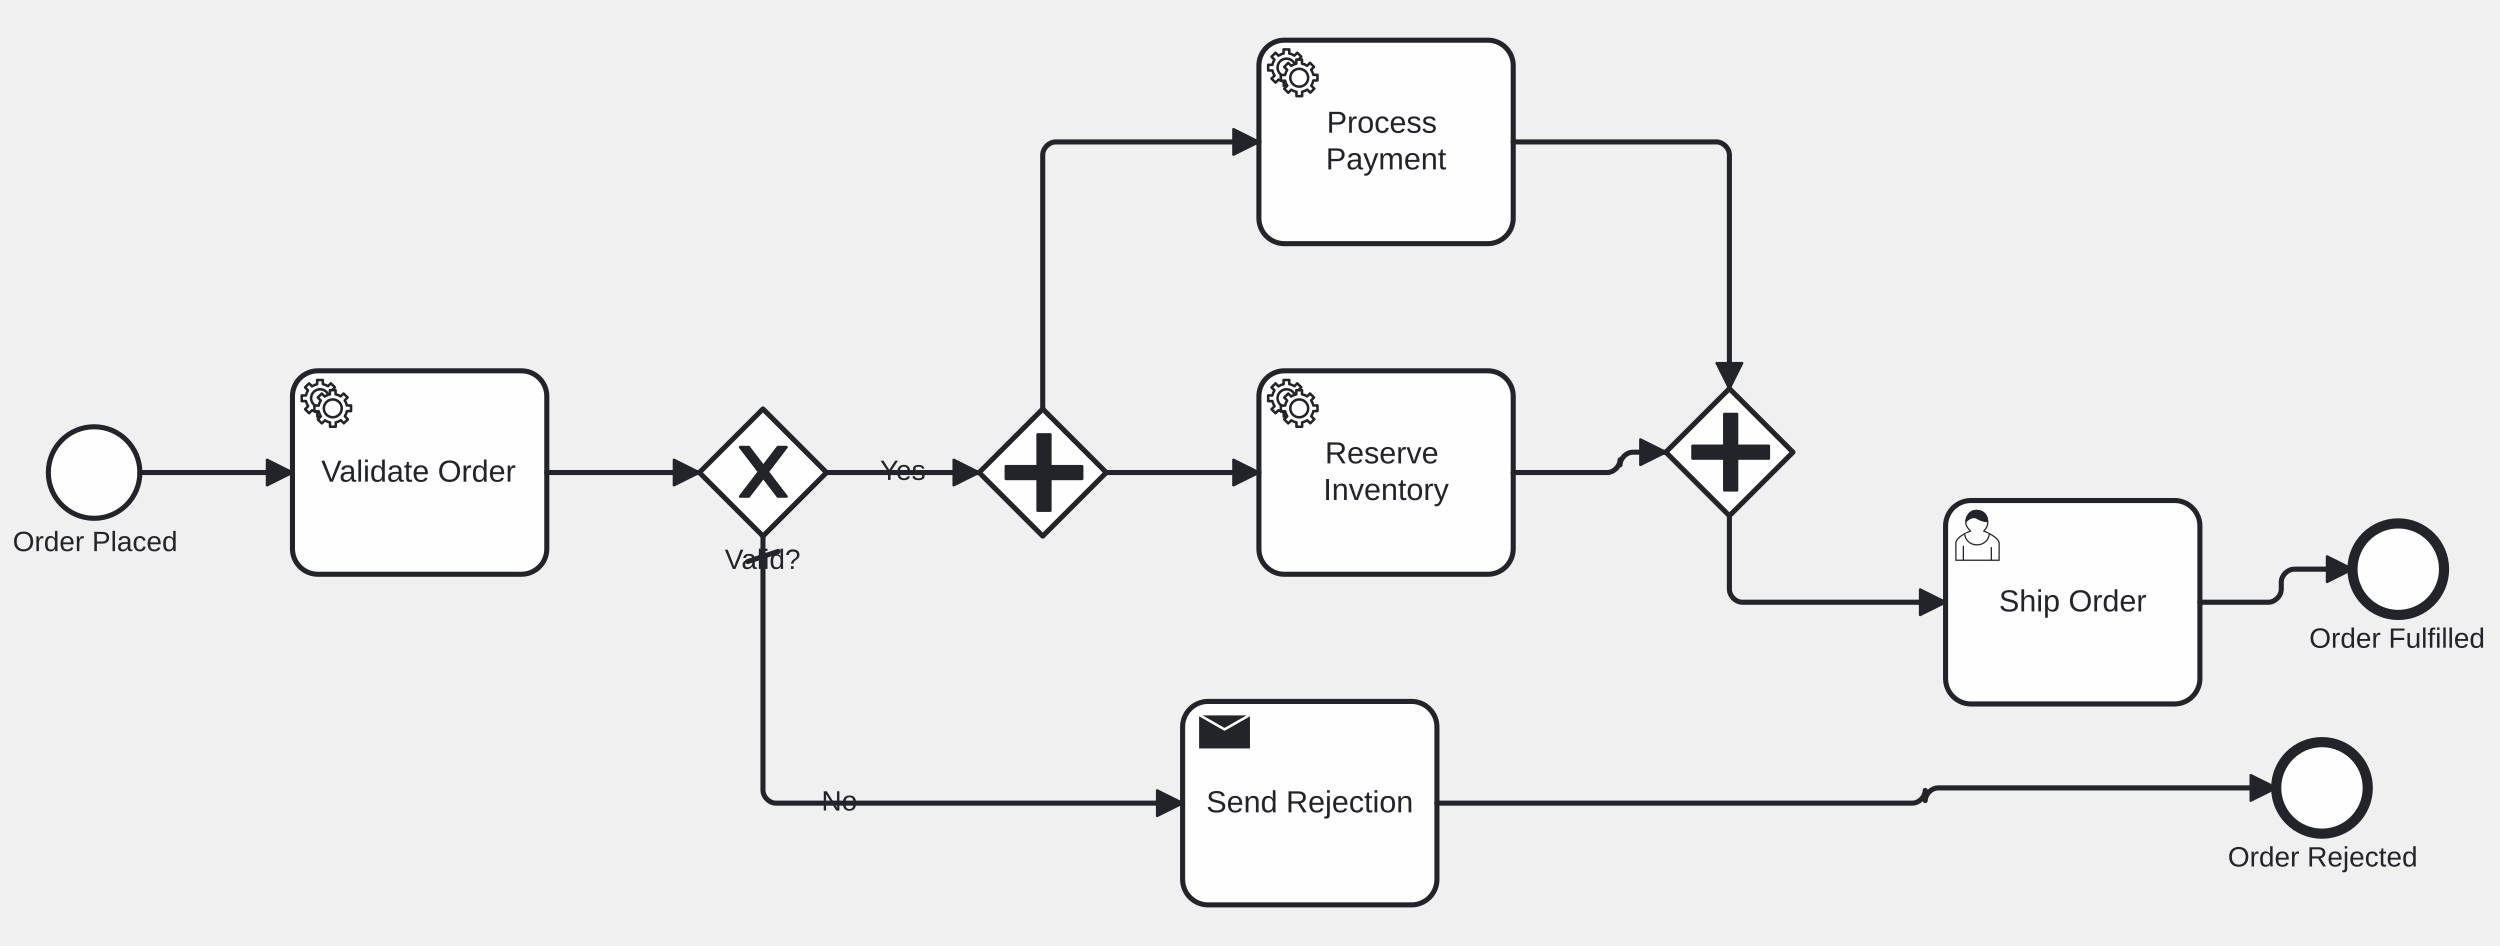
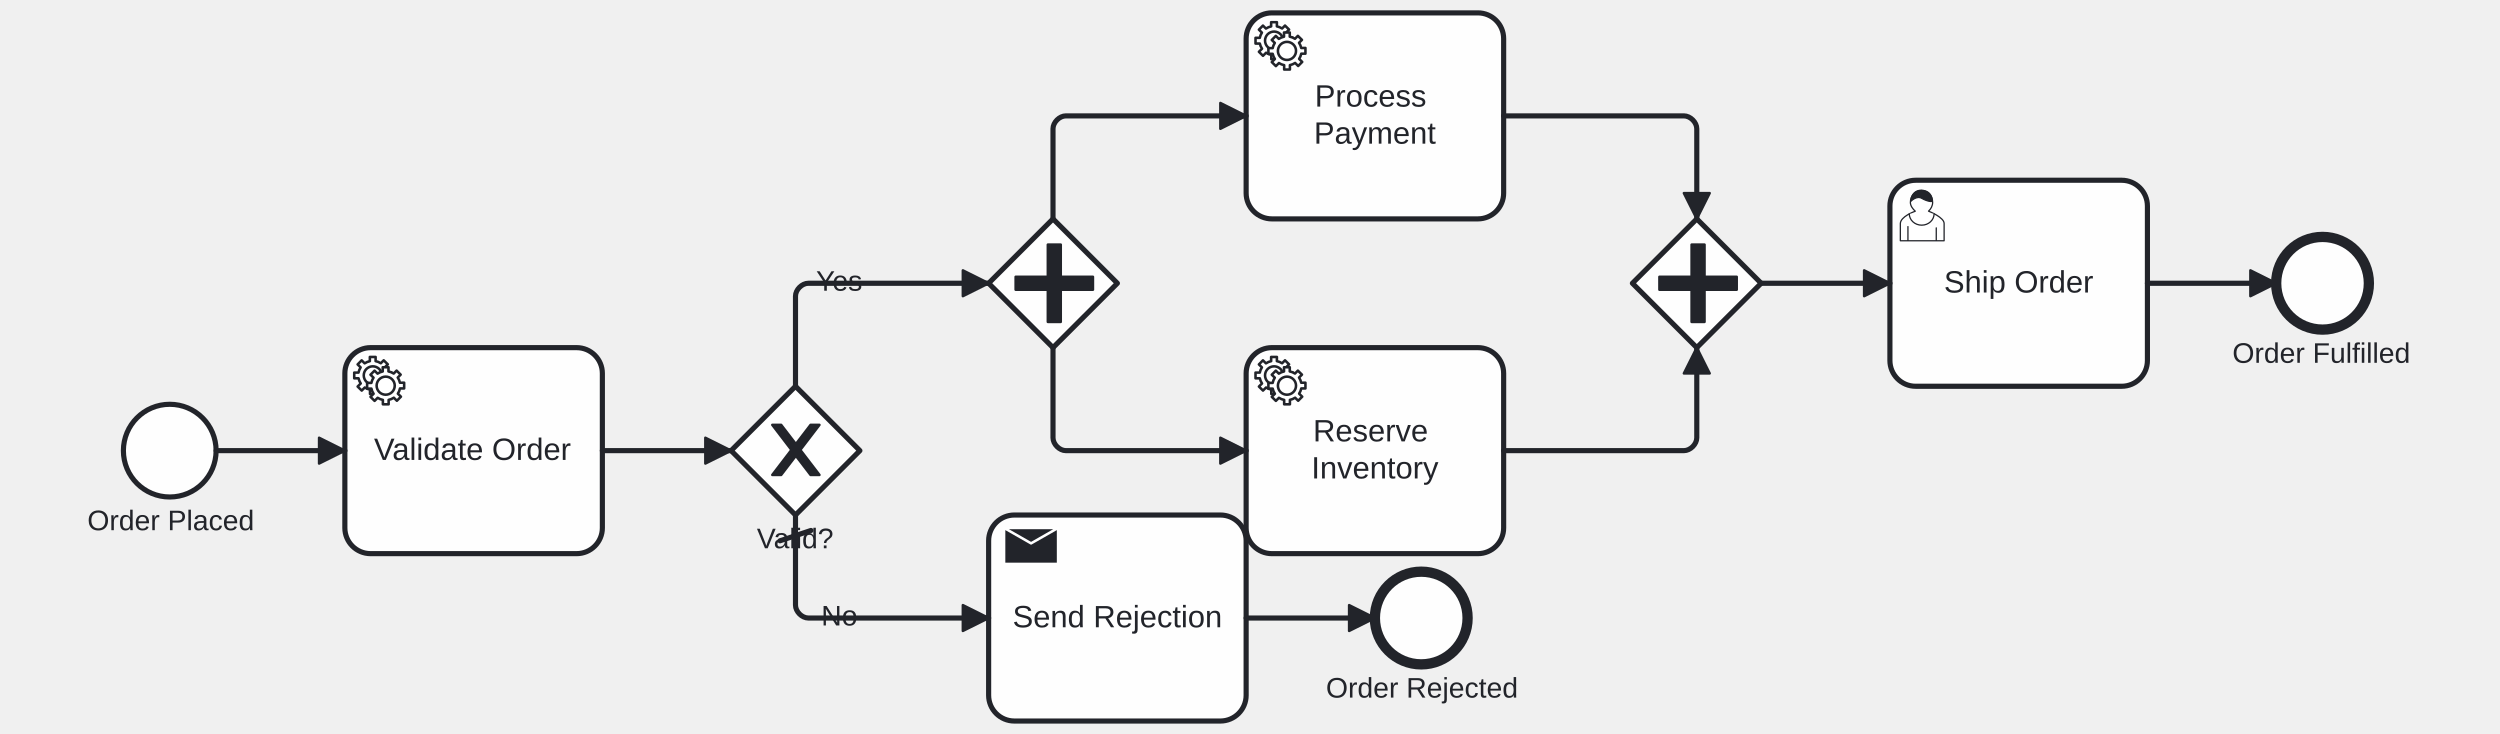
- <svg xmlns="http://www.w3.org/2000/svg" width="1156" height="437" viewBox="173 87 983 350" version="1.1">
-   <g class="djs-group">
-     <g class="djs-element djs-shape" data-element-id="Gateway_0ircx6m" style="display: block;" transform="translate(448, 237)">
-       <g class="djs-visual">
-         <polygon style="stroke-linecap: round; stroke-linejoin: round; stroke: hsl(225, 10%, 15%); stroke-width: 2px; fill: white; fill-opacity: 0.95;" points="25,0 50,25 25,50 0,25" />
-         <path style="fill: hsl(225, 10%, 15%); stroke-linecap: round; stroke-linejoin: round; stroke: hsl(225, 10%, 15%); stroke-width: 1px;" d="m 16,15 7.429,9.714 -7.429,9.714 3.429,0 5.714,-7.464 5.714,7.464 3.429,0 -7.429,-9.714 7.429,-9.714 -3.429,0 -5.714,7.464 -5.714,-7.464 -3.429,0 z" />
-       </g>
-       <rect style="fill: none; stroke-opacity: 0; stroke: white; stroke-width: 15px;" class="djs-hit djs-hit-all" x="0" y="0" width="50" height="50" />
-       <rect style="transform-box: fill-box; transform: rotate(45deg); transform-origin: center; fill: none;" x="2" y="2" rx="4" width="46" height="46" class="djs-outline" />
-     </g>
-   </g>
-   <g class="djs-group">
-     <g class="djs-element djs-shape" data-element-id="Event_1hm7wwe" style="display: block;" transform="translate(1098, 282)">
-       <g class="djs-visual">
-         <circle cx="18" cy="18" r="18" style="stroke-linecap: round; stroke-linejoin: round; stroke: hsl(225, 10%, 15%); stroke-width: 4px; fill: white; fill-opacity: 0.95;" />
+ <svg xmlns="http://www.w3.org/2000/svg" width="1056" height="310" viewBox="143 25 913 285" version="1.1">
+   <g class="djs-group">
+     <g class="djs-element djs-shape" data-element-id="Event_1ol4tix" style="display: block;" transform="translate(162, 182)">
+       <g class="djs-visual">
+         <circle cx="18" cy="18" r="18" style="stroke-linecap: round; stroke-linejoin: round; stroke: hsl(225, 10%, 15%); stroke-width: 2px; fill: white; fill-opacity: 0.95;" />
      </g>
      <rect style="fill: none; stroke-opacity: 0; stroke: white; stroke-width: 15px;" class="djs-hit djs-hit-all" x="0" y="0" width="36" height="36" />
-       <circle cx="18" cy="18" r="24" style="fill: none;" class="djs-outline" />
-     </g>
-   </g>
-   <g class="djs-group">
-     <g class="djs-element djs-shape" data-element-id="Activity_0glogve" style="display: block;" transform="translate(288, 222)">
+       <circle cx="18" cy="18" r="23" style="fill: none;" class="djs-outline" />
+     </g>
+   </g>
+   <g class="djs-group">
+     <g class="djs-element djs-shape" data-element-id="Activity_0glogve" style="display: block;" transform="translate(248, 160)">
      <g class="djs-visual">
        <rect x="0" y="0" width="100" height="80" rx="10" ry="10" style="stroke-linecap: round; stroke-linejoin: round; stroke: hsl(225, 10%, 15%); stroke-width: 2px; fill: white; fill-opacity: 0.95;" />
        <text style="font-family: Arial, sans-serif; font-size: 12px; font-weight: normal; fill: hsl(225, 10%, 15%);" lineHeight="1.2" class="djs-label">
          <tspan x="11.318" y="43.6">Validate Order</tspan>
        </text>
        <circle cx="5" cy="5" r="5" style="stroke-linecap: round; stroke-linejoin: round; stroke: none; stroke-width: 2px; fill: white;" transform="translate(6, 6)" />
        <path style="fill: white; stroke-linecap: round; stroke-linejoin: round; stroke: hsl(225, 10%, 15%); stroke-width: 1px;" d="m 12,18 v -1.713 c 0.352,-0.07 0.704,-0.178 1.048,-0.321 0.344,-0.145 0.666,-0.321 0.966,-0.521 l 1.194,1.18 1.567,-1.577 -1.195,-1.18 c 0.403,-0.614 0.683,-1.299 0.825,-2.018 l 1.622,-0.01 v -2.22 l -1.637,0.01 c -0.073,-0.352 -0.178,-0.7 -0.324,-1.044 -0.145,-0.344 -0.321,-0.664 -0.523,-0.962 l 1.131,-1.136 -1.583,-1.563 -1.13,1.136 c -0.614,-0.401 -1.303,-0.681 -2.023,-0.822 l 0.009,-1.619 h -2.241 l 0.004,1.631 c -0.354,0.074 -0.705,0.18 -1.05,0.324 -0.344,0.144 -0.665,0.321 -0.964,0.52 l -1.17,-1.158 -1.567,1.579 1.168,1.157 c -0.403,0.613 -0.683,1.298 -0.825,2.017 l -1.659,0.003 v 2.222 l 1.672,-0.006 c 0.073,0.351 0.18,0.702 0.324,1.045 0.145,0.344 0.321,0.664 0.523,0.961 l -1.199,1.197 1.584,1.56 1.196,-1.193 c 0.614,0.403 1.303,0.682 2.023,0.823 l 7.19e-4,1.699 h 2.227 z m 0.221,-3.996 c -1.789,0.75 -3.858,-0.093 -4.61,-1.874 -0.752,-1.783 0.091,-3.846 1.88,-4.596 1.788,-0.749 3.857,0.093 4.609,1.874 0.752,1.782 -0.091,3.846 -1.88,4.596 z" />
        <circle cx="5" cy="5" r="5" style="stroke-linecap: round; stroke-linejoin: round; stroke: none; stroke-width: 2px; fill: white;" transform="translate(11, 10)" />
        <path style="fill: white; stroke-linecap: round; stroke-linejoin: round; stroke: hsl(225, 10%, 15%); stroke-width: 1px;" d="m 17,22 v -1.713 c 0.352,-0.07 0.704,-0.178 1.048,-0.321 0.344,-0.145 0.666,-0.321 0.966,-0.521 l 1.194,1.18 1.567,-1.577 -1.195,-1.18 c 0.403,-0.614 0.683,-1.299 0.825,-2.018 l 1.622,-0.01 v -2.22 l -1.637,0.01 c -0.073,-0.352 -0.178,-0.7 -0.324,-1.044 -0.145,-0.344 -0.321,-0.664 -0.523,-0.962 l 1.131,-1.136 -1.583,-1.563 -1.13,1.136 c -0.614,-0.401 -1.303,-0.681 -2.023,-0.822 l 0.009,-1.619 h -2.241 l 0.004,1.631 c -0.354,0.074 -0.705,0.18 -1.05,0.324 -0.344,0.144 -0.665,0.321 -0.964,0.52 l -1.17,-1.158 -1.567,1.579 1.168,1.157 c -0.403,0.613 -0.683,1.298 -0.825,2.017 l -1.659,0.003 v 2.222 l 1.672,-0.006 c 0.073,0.351 0.18,0.702 0.324,1.045 0.145,0.344 0.321,0.664 0.523,0.961 l -1.199,1.197 1.584,1.56 1.196,-1.193 c 0.614,0.403 1.303,0.682 2.023,0.823 l 7.19e-4,1.699 h 2.227 z m 0.221,-3.996 c -1.789,0.75 -3.858,-0.093 -4.61,-1.874 -0.752,-1.783 0.091,-3.846 1.88,-4.596 1.788,-0.749 3.857,0.093 4.609,1.874 0.752,1.782 -0.091,3.846 -1.88,4.596 z" />
      </g>
      <rect style="fill: none; stroke-opacity: 0; stroke: white; stroke-width: 15px;" class="djs-hit djs-hit-all" x="0" y="0" width="100" height="80" />
      <rect x="-5" y="-5" rx="14" width="110" height="90" style="fill: none;" class="djs-outline" />
    </g>
  </g>
  <g class="djs-group">
-     <g class="djs-element djs-shape" data-element-id="Activity_0rnc8vk" style="display: block;" transform="translate(668, 92)">
+     <g class="djs-element djs-shape" data-element-id="Gateway_0ircx6m" style="display: block;" transform="translate(398, 175)">
+       <g class="djs-visual">
+         <polygon style="stroke-linecap: round; stroke-linejoin: round; stroke: hsl(225, 10%, 15%); stroke-width: 2px; fill: white; fill-opacity: 0.95;" points="25,0 50,25 25,50 0,25" />
+         <path style="fill: hsl(225, 10%, 15%); stroke-linecap: round; stroke-linejoin: round; stroke: hsl(225, 10%, 15%); stroke-width: 1px;" d="m 16,15 7.429,9.714 -7.429,9.714 3.429,0 5.714,-7.464 5.714,7.464 3.429,0 -7.429,-9.714 7.429,-9.714 -3.429,0 -5.714,7.464 -5.714,-7.464 -3.429,0 z" />
+       </g>
+       <rect style="fill: none; stroke-opacity: 0; stroke: white; stroke-width: 15px;" class="djs-hit djs-hit-all" x="0" y="0" width="50" height="50" />
+       <rect style="transform-box: fill-box; transform: rotate(45deg); transform-origin: center; fill: none;" x="2" y="2" rx="4" width="46" height="46" class="djs-outline" />
+     </g>
+   </g>
+   <g class="djs-group">
+     <g class="djs-element djs-shape" data-element-id="Gateway_0g0pyit" style="display: block;" transform="translate(498, 110)">
+       <g class="djs-visual">
+         <polygon style="stroke-linecap: round; stroke-linejoin: round; stroke: hsl(225, 10%, 15%); stroke-width: 2px; fill: white; fill-opacity: 0.95;" points="25,0 50,25 25,50 0,25" />
+         <path style="fill: hsl(225, 10%, 15%); stroke-linecap: round; stroke-linejoin: round; stroke: hsl(225, 10%, 15%); stroke-width: 1px;" d="m 23,10 0,12.5 -12.5,0 0,5 12.5,0 0,12.5 5,0 0,-12.5 12.5,0 0,-5 -12.5,0 0,-12.5 -5,0 z" />
+       </g>
+       <rect style="fill: none; stroke-opacity: 0; stroke: white; stroke-width: 15px;" class="djs-hit djs-hit-all" x="0" y="0" width="50" height="50" />
+       <rect style="transform-box: fill-box; transform: rotate(45deg); transform-origin: center; fill: none;" x="2" y="2" rx="4" width="46" height="46" class="djs-outline" />
+     </g>
+   </g>
+   <g class="djs-group">
+     <g class="djs-element djs-shape" data-element-id="Activity_02pkc1i" style="display: block;" transform="translate(498, 225)">
+       <g class="djs-visual">
+         <rect x="0" y="0" width="100" height="80" rx="10" ry="10" style="stroke-linecap: round; stroke-linejoin: round; stroke: hsl(225, 10%, 15%); stroke-width: 2px; fill: white; fill-opacity: 0.95;" />
+         <text style="font-family: Arial, sans-serif; font-size: 12px; font-weight: normal; fill: hsl(225, 10%, 15%);" lineHeight="1.2" class="djs-label">
+           <tspan x="9.314" y="43.6">Send Rejection</tspan>
+         </text>
+         <path style="fill: hsl(225, 10%, 15%); stroke-linecap: round; stroke-linejoin: round; stroke: white; stroke-width: 1px;" d="m 5.985,4.998 l 0,14 l 21,0 l 0,-14 z l 10.5,6 l 10.5,-6" />
+       </g>
+       <rect style="fill: none; stroke-opacity: 0; stroke: white; stroke-width: 15px;" class="djs-hit djs-hit-all" x="0" y="0" width="100" height="80" />
+       <rect x="-5" y="-5" rx="14" width="110" height="90" style="fill: none;" class="djs-outline" />
+     </g>
+   </g>
+   <g class="djs-group">
+     <g class="djs-element djs-shape" data-element-id="Activity_0rnc8vk" style="display: block;" transform="translate(598, 30)">
      <g class="djs-visual">
        <rect x="0" y="0" width="100" height="80" rx="10" ry="10" style="stroke-linecap: round; stroke-linejoin: round; stroke: hsl(225, 10%, 15%); stroke-width: 2px; fill: white; fill-opacity: 0.95;" />
        <text style="font-family: Arial, sans-serif; font-size: 12px; font-weight: normal; fill: hsl(225, 10%, 15%);" lineHeight="1.2" class="djs-label">
          <tspan x="26.66" y="36.4">Process </tspan>
          <tspan x="26.324" y="50.8">Payment</tspan>
        </text>
        <circle cx="5" cy="5" r="5" style="stroke-linecap: round; stroke-linejoin: round; stroke: none; stroke-width: 2px; fill: white;" transform="translate(6, 6)" />
        <path style="fill: white; stroke-linecap: round; stroke-linejoin: round; stroke: hsl(225, 10%, 15%); stroke-width: 1px;" d="m 12,18 v -1.713 c 0.352,-0.07 0.704,-0.178 1.048,-0.321 0.344,-0.145 0.666,-0.321 0.966,-0.521 l 1.194,1.18 1.567,-1.577 -1.195,-1.18 c 0.403,-0.614 0.683,-1.299 0.825,-2.018 l 1.622,-0.01 v -2.22 l -1.637,0.01 c -0.073,-0.352 -0.178,-0.7 -0.324,-1.044 -0.145,-0.344 -0.321,-0.664 -0.523,-0.962 l 1.131,-1.136 -1.583,-1.563 -1.13,1.136 c -0.614,-0.401 -1.303,-0.681 -2.023,-0.822 l 0.009,-1.619 h -2.241 l 0.004,1.631 c -0.354,0.074 -0.705,0.18 -1.05,0.324 -0.344,0.144 -0.665,0.321 -0.964,0.52 l -1.17,-1.158 -1.567,1.579 1.168,1.157 c -0.403,0.613 -0.683,1.298 -0.825,2.017 l -1.659,0.003 v 2.222 l 1.672,-0.006 c 0.073,0.351 0.18,0.702 0.324,1.045 0.145,0.344 0.321,0.664 0.523,0.961 l -1.199,1.197 1.584,1.56 1.196,-1.193 c 0.614,0.403 1.303,0.682 2.023,0.823 l 7.19e-4,1.699 h 2.227 z m 0.221,-3.996 c -1.789,0.75 -3.858,-0.093 -4.61,-1.874 -0.752,-1.783 0.091,-3.846 1.88,-4.596 1.788,-0.749 3.857,0.093 4.609,1.874 0.752,1.782 -0.091,3.846 -1.88,4.596 z" />
        <circle cx="5" cy="5" r="5" style="stroke-linecap: round; stroke-linejoin: round; stroke: none; stroke-width: 2px; fill: white;" transform="translate(11, 10)" />
        <path style="fill: white; stroke-linecap: round; stroke-linejoin: round; stroke: hsl(225, 10%, 15%); stroke-width: 1px;" d="m 17,22 v -1.713 c 0.352,-0.07 0.704,-0.178 1.048,-0.321 0.344,-0.145 0.666,-0.321 0.966,-0.521 l 1.194,1.18 1.567,-1.577 -1.195,-1.18 c 0.403,-0.614 0.683,-1.299 0.825,-2.018 l 1.622,-0.01 v -2.22 l -1.637,0.01 c -0.073,-0.352 -0.178,-0.7 -0.324,-1.044 -0.145,-0.344 -0.321,-0.664 -0.523,-0.962 l 1.131,-1.136 -1.583,-1.563 -1.13,1.136 c -0.614,-0.401 -1.303,-0.681 -2.023,-0.822 l 0.009,-1.619 h -2.241 l 0.004,1.631 c -0.354,0.074 -0.705,0.18 -1.05,0.324 -0.344,0.144 -0.665,0.321 -0.964,0.52 l -1.17,-1.158 -1.567,1.579 1.168,1.157 c -0.403,0.613 -0.683,1.298 -0.825,2.017 l -1.659,0.003 v 2.222 l 1.672,-0.006 c 0.073,0.351 0.18,0.702 0.324,1.045 0.145,0.344 0.321,0.664 0.523,0.961 l -1.199,1.197 1.584,1.56 1.196,-1.193 c 0.614,0.403 1.303,0.682 2.023,0.823 l 7.19e-4,1.699 h 2.227 z m 0.221,-3.996 c -1.789,0.75 -3.858,-0.093 -4.61,-1.874 -0.752,-1.783 0.091,-3.846 1.88,-4.596 1.788,-0.749 3.857,0.093 4.609,1.874 0.752,1.782 -0.091,3.846 -1.88,4.596 z" />
      </g>
      <rect style="fill: none; stroke-opacity: 0; stroke: white; stroke-width: 15px;" class="djs-hit djs-hit-all" x="0" y="0" width="100" height="80" />
      <rect x="-5" y="-5" rx="14" width="110" height="90" style="fill: none;" class="djs-outline" />
    </g>
  </g>
  <g class="djs-group">
-     <g class="djs-element djs-shape" data-element-id="Activity_1kdlney" style="display: block;" transform="translate(938, 273)">
-       <g class="djs-visual">
-         <rect x="0" y="0" width="100" height="80" rx="10" ry="10" style="stroke-linecap: round; stroke-linejoin: round; stroke: hsl(225, 10%, 15%); stroke-width: 2px; fill: white; fill-opacity: 0.95;" />
-         <text style="font-family: Arial, sans-serif; font-size: 12px; font-weight: normal; fill: hsl(225, 10%, 15%);" lineHeight="1.2" class="djs-label">
-           <tspan x="20.99" y="43.6">Ship Order</tspan>
-         </text>
-         <path style="fill: white; stroke-linecap: round; stroke-linejoin: round; stroke: hsl(225, 10%, 15%); stroke-width: 0.5px;" d="m 15,12 c 0.909,-0.845 1.594,-2.049 1.594,-3.385 0,-2.554 -1.805,-4.622 -4.357,-4.622 -2.552,0 -4.288,2.068 -4.288,4.622 0,1.348 0.974,2.562 1.896,3.405 -0.529,0.187 -5.669,2.097 -5.794,4.756 v 6.718 h 17 v -6.718 c 0,-2.298 -5.528,-4.595 -6.051,-4.776 zm -8,6 l 0,5.5 m 11,0 l 0,-5" />
-         <path style="fill: white; stroke-linecap: round; stroke-linejoin: round; stroke: hsl(225, 10%, 15%); stroke-width: 0.5px;" d="m 15,12 m 2.162,1.009 c 0,2.447 -2.158,4.431 -4.821,4.431 -2.665,0 -4.822,-1.981 -4.822,-4.431 " />
-         <path style="fill: hsl(225, 10%, 15%); stroke-linecap: round; stroke-linejoin: round; stroke: hsl(225, 10%, 15%); stroke-width: 0.5px;" d="m 15,12 m -6.9,-3.80 c 0,0 2.251,-2.358 4.274,-1.177 2.024,1.181 4.221,1.537 4.124,0.965 -0.098,-0.57 -0.117,-3.791 -4.191,-4.136 -3.575,0.001 -4.208,3.367 -4.207,4.348 z" />
-       </g>
-       <rect style="fill: none; stroke-opacity: 0; stroke: white; stroke-width: 15px;" class="djs-hit djs-hit-all" x="0" y="0" width="100" height="80" />
-       <rect x="-5" y="-5" rx="14" width="110" height="90" style="fill: none;" class="djs-outline" />
-     </g>
-   </g>
-   <g class="djs-group">
-     <g class="djs-element djs-shape" data-element-id="Gateway_0g0pyit" style="display: block;" transform="translate(558, 237)">
-       <g class="djs-visual">
-         <polygon style="stroke-linecap: round; stroke-linejoin: round; stroke: hsl(225, 10%, 15%); stroke-width: 2px; fill: white; fill-opacity: 0.95;" points="25,0 50,25 25,50 0,25" />
-         <path style="fill: hsl(225, 10%, 15%); stroke-linecap: round; stroke-linejoin: round; stroke: hsl(225, 10%, 15%); stroke-width: 1px;" d="m 23,10 0,12.5 -12.5,0 0,5 12.5,0 0,12.5 5,0 0,-12.5 12.5,0 0,-5 -12.5,0 0,-12.5 -5,0 z" />
-       </g>
-       <rect style="fill: none; stroke-opacity: 0; stroke: white; stroke-width: 15px;" class="djs-hit djs-hit-all" x="0" y="0" width="50" height="50" />
-       <rect style="transform-box: fill-box; transform: rotate(45deg); transform-origin: center; fill: none;" x="2" y="2" rx="4" width="46" height="46" class="djs-outline" />
-     </g>
-   </g>
-   <g class="djs-group">
-     <g class="djs-element djs-shape" data-element-id="Gateway_0rzojmn" style="display: block;" transform="translate(828, 229)">
-       <g class="djs-visual">
-         <polygon style="stroke-linecap: round; stroke-linejoin: round; stroke: hsl(225, 10%, 15%); stroke-width: 2px; fill: white; fill-opacity: 0.95;" points="25,0 50,25 25,50 0,25" />
-         <path style="fill: hsl(225, 10%, 15%); stroke-linecap: round; stroke-linejoin: round; stroke: hsl(225, 10%, 15%); stroke-width: 1px;" d="m 23,10 0,12.5 -12.5,0 0,5 12.5,0 0,12.5 5,0 0,-12.5 12.5,0 0,-5 -12.5,0 0,-12.5 -5,0 z" />
-       </g>
-       <rect style="fill: none; stroke-opacity: 0; stroke: white; stroke-width: 15px;" class="djs-hit djs-hit-all" x="0" y="0" width="50" height="50" />
-       <rect style="transform-box: fill-box; transform: rotate(45deg); transform-origin: center; fill: none;" x="2" y="2" rx="4" width="46" height="46" class="djs-outline" />
-     </g>
-   </g>
-   <g class="djs-group">
-     <g class="djs-element djs-shape" data-element-id="Event_1ol4tix" style="display: block;" transform="translate(192, 244)">
-       <g class="djs-visual">
-         <circle cx="18" cy="18" r="18" style="stroke-linecap: round; stroke-linejoin: round; stroke: hsl(225, 10%, 15%); stroke-width: 2px; fill: white; fill-opacity: 0.95;" />
-       </g>
-       <rect style="fill: none; stroke-opacity: 0; stroke: white; stroke-width: 15px;" class="djs-hit djs-hit-all" x="0" y="0" width="36" height="36" />
-       <circle cx="18" cy="18" r="23" style="fill: none;" class="djs-outline" />
-     </g>
-   </g>
-   <g class="djs-group">
-     <g class="djs-element djs-shape" data-element-id="Activity_0mr8w51" style="display: block;" transform="translate(668, 222)">
+     <g class="djs-element djs-shape" data-element-id="Activity_0mr8w51" style="display: block;" transform="translate(598, 160)">
      <g class="djs-visual">
        <rect x="0" y="0" width="100" height="80" rx="10" ry="10" style="stroke-linecap: round; stroke-linejoin: round; stroke: hsl(225, 10%, 15%); stroke-width: 2px; fill: white; fill-opacity: 0.95;" />
        <text style="font-family: Arial, sans-serif; font-size: 12px; font-weight: normal; fill: hsl(225, 10%, 15%);" lineHeight="1.2" class="djs-label">
          <tspan x="25.994" y="36.4">Reserve </tspan>
          <tspan x="25.322" y="50.8">Inventory</tspan>
        </text>
        <circle cx="5" cy="5" r="5" style="stroke-linecap: round; stroke-linejoin: round; stroke: none; stroke-width: 2px; fill: white;" transform="translate(6, 6)" />
        <path style="fill: white; stroke-linecap: round; stroke-linejoin: round; stroke: hsl(225, 10%, 15%); stroke-width: 1px;" d="m 12,18 v -1.713 c 0.352,-0.07 0.704,-0.178 1.048,-0.321 0.344,-0.145 0.666,-0.321 0.966,-0.521 l 1.194,1.18 1.567,-1.577 -1.195,-1.18 c 0.403,-0.614 0.683,-1.299 0.825,-2.018 l 1.622,-0.01 v -2.22 l -1.637,0.01 c -0.073,-0.352 -0.178,-0.7 -0.324,-1.044 -0.145,-0.344 -0.321,-0.664 -0.523,-0.962 l 1.131,-1.136 -1.583,-1.563 -1.13,1.136 c -0.614,-0.401 -1.303,-0.681 -2.023,-0.822 l 0.009,-1.619 h -2.241 l 0.004,1.631 c -0.354,0.074 -0.705,0.18 -1.05,0.324 -0.344,0.144 -0.665,0.321 -0.964,0.52 l -1.17,-1.158 -1.567,1.579 1.168,1.157 c -0.403,0.613 -0.683,1.298 -0.825,2.017 l -1.659,0.003 v 2.222 l 1.672,-0.006 c 0.073,0.351 0.18,0.702 0.324,1.045 0.145,0.344 0.321,0.664 0.523,0.961 l -1.199,1.197 1.584,1.56 1.196,-1.193 c 0.614,0.403 1.303,0.682 2.023,0.823 l 7.19e-4,1.699 h 2.227 z m 0.221,-3.996 c -1.789,0.75 -3.858,-0.093 -4.61,-1.874 -0.752,-1.783 0.091,-3.846 1.88,-4.596 1.788,-0.749 3.857,0.093 4.609,1.874 0.752,1.782 -0.091,3.846 -1.88,4.596 z" />
        <circle cx="5" cy="5" r="5" style="stroke-linecap: round; stroke-linejoin: round; stroke: none; stroke-width: 2px; fill: white;" transform="translate(11, 10)" />
        <path style="fill: white; stroke-linecap: round; stroke-linejoin: round; stroke: hsl(225, 10%, 15%); stroke-width: 1px;" d="m 17,22 v -1.713 c 0.352,-0.07 0.704,-0.178 1.048,-0.321 0.344,-0.145 0.666,-0.321 0.966,-0.521 l 1.194,1.18 1.567,-1.577 -1.195,-1.18 c 0.403,-0.614 0.683,-1.299 0.825,-2.018 l 1.622,-0.01 v -2.22 l -1.637,0.01 c -0.073,-0.352 -0.178,-0.7 -0.324,-1.044 -0.145,-0.344 -0.321,-0.664 -0.523,-0.962 l 1.131,-1.136 -1.583,-1.563 -1.13,1.136 c -0.614,-0.401 -1.303,-0.681 -2.023,-0.822 l 0.009,-1.619 h -2.241 l 0.004,1.631 c -0.354,0.074 -0.705,0.18 -1.05,0.324 -0.344,0.144 -0.665,0.321 -0.964,0.52 l -1.17,-1.158 -1.567,1.579 1.168,1.157 c -0.403,0.613 -0.683,1.298 -0.825,2.017 l -1.659,0.003 v 2.222 l 1.672,-0.006 c 0.073,0.351 0.18,0.702 0.324,1.045 0.145,0.344 0.321,0.664 0.523,0.961 l -1.199,1.197 1.584,1.56 1.196,-1.193 c 0.614,0.403 1.303,0.682 2.023,0.823 l 7.19e-4,1.699 h 2.227 z m 0.221,-3.996 c -1.789,0.75 -3.858,-0.093 -4.61,-1.874 -0.752,-1.783 0.091,-3.846 1.88,-4.596 1.788,-0.749 3.857,0.093 4.609,1.874 0.752,1.782 -0.091,3.846 -1.88,4.596 z" />
      </g>
      <rect style="fill: none; stroke-opacity: 0; stroke: white; stroke-width: 15px;" class="djs-hit djs-hit-all" x="0" y="0" width="100" height="80" />
      <rect x="-5" y="-5" rx="14" width="110" height="90" style="fill: none;" class="djs-outline" />
    </g>
  </g>
  <g class="djs-group">
-     <g class="djs-element djs-shape" data-element-id="Event_01cpts6" style="display: block;" transform="translate(1068, 368)">
+     <g class="djs-element djs-shape" data-element-id="Event_01cpts6" style="display: block;" transform="translate(648, 247)">
      <g class="djs-visual">
        <circle cx="18" cy="18" r="18" style="stroke-linecap: round; stroke-linejoin: round; stroke: hsl(225, 10%, 15%); stroke-width: 4px; fill: white; fill-opacity: 0.95;" />
      </g>
      <rect style="fill: none; stroke-opacity: 0; stroke: white; stroke-width: 15px;" class="djs-hit djs-hit-all" x="0" y="0" width="36" height="36" />
      <circle cx="18" cy="18" r="24" style="fill: none;" class="djs-outline" />
    </g>
  </g>
  <g class="djs-group">
-     <g class="djs-element djs-shape" data-element-id="Activity_02pkc1i" style="display: block;" transform="translate(638, 352)">
-       <g class="djs-visual">
-         <rect x="0" y="0" width="100" height="80" rx="10" ry="10" style="stroke-linecap: round; stroke-linejoin: round; stroke: hsl(225, 10%, 15%); stroke-width: 2px; fill: white; fill-opacity: 0.95;" />
-         <text style="font-family: Arial, sans-serif; font-size: 12px; font-weight: normal; fill: hsl(225, 10%, 15%);" lineHeight="1.2" class="djs-label">
-           <tspan x="9.314" y="43.6">Send Rejection</tspan>
-         </text>
-         <path style="fill: hsl(225, 10%, 15%); stroke-linecap: round; stroke-linejoin: round; stroke: white; stroke-width: 1px;" d="m 5.985,4.998 l 0,14 l 21,0 l 0,-14 z l 10.5,6 l 10.5,-6" />
-       </g>
-       <rect style="fill: none; stroke-opacity: 0; stroke: white; stroke-width: 15px;" class="djs-hit djs-hit-all" x="0" y="0" width="100" height="80" />
-       <rect x="-5" y="-5" rx="14" width="110" height="90" style="fill: none;" class="djs-outline" />
+     <g class="djs-element djs-shape" data-element-id="Gateway_0rzojmn" style="display: block;" transform="translate(748, 110)">
+       <g class="djs-visual">
+         <polygon style="stroke-linecap: round; stroke-linejoin: round; stroke: hsl(225, 10%, 15%); stroke-width: 2px; fill: white; fill-opacity: 0.95;" points="25,0 50,25 25,50 0,25" />
+         <path style="fill: hsl(225, 10%, 15%); stroke-linecap: round; stroke-linejoin: round; stroke: hsl(225, 10%, 15%); stroke-width: 1px;" d="m 23,10 0,12.5 -12.5,0 0,5 12.5,0 0,12.5 5,0 0,-12.5 12.5,0 0,-5 -12.5,0 0,-12.5 -5,0 z" />
+       </g>
+       <rect style="fill: none; stroke-opacity: 0; stroke: white; stroke-width: 15px;" class="djs-hit djs-hit-all" x="0" y="0" width="50" height="50" />
+       <rect style="transform-box: fill-box; transform: rotate(45deg); transform-origin: center; fill: none;" x="2" y="2" rx="4" width="46" height="46" class="djs-outline" />
+     </g>
+   </g>
+   <g class="djs-group">
+     <g class="djs-element djs-shape" data-element-id="Activity_1kdlney" style="display: block;" transform="translate(848, 95)">
+       <g class="djs-visual">
+         <rect x="0" y="0" width="100" height="80" rx="10" ry="10" style="stroke-linecap: round; stroke-linejoin: round; stroke: hsl(225, 10%, 15%); stroke-width: 2px; fill: white; fill-opacity: 0.95;" />
+         <text style="font-family: Arial, sans-serif; font-size: 12px; font-weight: normal; fill: hsl(225, 10%, 15%);" lineHeight="1.2" class="djs-label">
+           <tspan x="20.99" y="43.6">Ship Order</tspan>
+         </text>
+         <path style="fill: white; stroke-linecap: round; stroke-linejoin: round; stroke: hsl(225, 10%, 15%); stroke-width: 0.5px;" d="m 15,12 c 0.909,-0.845 1.594,-2.049 1.594,-3.385 0,-2.554 -1.805,-4.622 -4.357,-4.622 -2.552,0 -4.288,2.068 -4.288,4.622 0,1.348 0.974,2.562 1.896,3.405 -0.529,0.187 -5.669,2.097 -5.794,4.756 v 6.718 h 17 v -6.718 c 0,-2.298 -5.528,-4.595 -6.051,-4.776 zm -8,6 l 0,5.5 m 11,0 l 0,-5" />
+         <path style="fill: white; stroke-linecap: round; stroke-linejoin: round; stroke: hsl(225, 10%, 15%); stroke-width: 0.5px;" d="m 15,12 m 2.162,1.009 c 0,2.447 -2.158,4.431 -4.821,4.431 -2.665,0 -4.822,-1.981 -4.822,-4.431 " />
+         <path style="fill: hsl(225, 10%, 15%); stroke-linecap: round; stroke-linejoin: round; stroke: hsl(225, 10%, 15%); stroke-width: 0.5px;" d="m 15,12 m -6.9,-3.80 c 0,0 2.251,-2.358 4.274,-1.177 2.024,1.181 4.221,1.537 4.124,0.965 -0.098,-0.57 -0.117,-3.791 -4.191,-4.136 -3.575,0.001 -4.208,3.367 -4.207,4.348 z" />
+       </g>
+       <rect style="fill: none; stroke-opacity: 0; stroke: white; stroke-width: 15px;" class="djs-hit djs-hit-all" x="0" y="0" width="100" height="80" />
+       <rect x="-5" y="-5" rx="14" width="110" height="90" style="fill: none;" class="djs-outline" />
+     </g>
+   </g>
+   <g class="djs-group">
+     <g class="djs-element djs-shape" data-element-id="Event_1hm7wwe" style="display: block;" transform="translate(998, 117)">
+       <g class="djs-visual">
+         <circle cx="18" cy="18" r="18" style="stroke-linecap: round; stroke-linejoin: round; stroke: hsl(225, 10%, 15%); stroke-width: 4px; fill: white; fill-opacity: 0.95;" />
+       </g>
+       <rect style="fill: none; stroke-opacity: 0; stroke: white; stroke-width: 15px;" class="djs-hit djs-hit-all" x="0" y="0" width="36" height="36" />
+       <circle cx="18" cy="18" r="24" style="fill: none;" class="djs-outline" />
    </g>
  </g>
  <g class="djs-group">
    <g class="djs-element djs-connection" data-element-id="Flow_007jsi5" style="display: block;">
      <g class="djs-visual">
        <defs>
          <marker id="marker-seq-0" viewBox="0 0 20 20" refX="11" refY="10" markerWidth="10" markerHeight="10" orient="auto">
            <path d="M 1 5 L 11 10 L 1 15 Z" style="stroke-linecap: round; stroke-linejoin: round; stroke: hsl(225, 10%, 15%); stroke-width: 1px; fill: hsl(225, 10%, 15%);" />
          </marker>
        </defs>
-         <path style="fill: none; stroke-linecap: round; stroke-linejoin: round; stroke: hsl(225, 10%, 15%); stroke-width: 2px; marker-end: url(#marker-seq-0);" data-corner-radius="5" d="M388,262L448,262" />
-       </g>
-       <path d="M388,262L448,262" style="fill: none; stroke-opacity: 0; stroke: white; stroke-width: 15px;" class="djs-hit djs-hit-stroke" />
-       <rect x="383" y="257" rx="4" width="70" height="10" style="fill: none;" class="djs-outline" />
+         <path style="fill: none; stroke-linecap: round; stroke-linejoin: round; stroke: hsl(225, 10%, 15%); stroke-width: 2px; marker-end: url(#marker-seq-0);" data-corner-radius="5" d="M348,200L398,200" />
+       </g>
+       <path d="M348,200L398,200" style="fill: none; stroke-opacity: 0; stroke: white; stroke-width: 15px;" class="djs-hit djs-hit-stroke" />
+       <rect x="343" y="195" rx="4" width="60" height="10" style="fill: none;" class="djs-outline" />
    </g>
  </g>
  <g class="djs-group">
    <g class="djs-element djs-connection" data-element-id="Flow_0f3s1zc" style="display: block;">
      <g class="djs-visual">
        <defs>
          <marker id="marker-seq-1" viewBox="0 0 20 20" refX="11" refY="10" markerWidth="10" markerHeight="10" orient="auto">
            <path d="M 1 5 L 11 10 L 1 15 Z" style="stroke-linecap: round; stroke-linejoin: round; stroke: hsl(225, 10%, 15%); stroke-width: 1px; fill: hsl(225, 10%, 15%);" />
          </marker>
        </defs>
-         <path style="fill: none; stroke-linecap: round; stroke-linejoin: round; stroke: hsl(225, 10%, 15%); stroke-width: 2px; marker-end: url(#marker-seq-1);" data-corner-radius="5" d="M498,262L558,262" />
-       </g>
-       <path d="M498,262L558,262" style="fill: none; stroke-opacity: 0; stroke: white; stroke-width: 15px;" class="djs-hit djs-hit-stroke" />
-       <rect x="493" y="257" rx="4" width="70" height="10" style="fill: none;" class="djs-outline" />
+         <path style="fill: none; stroke-linecap: round; stroke-linejoin: round; stroke: hsl(225, 10%, 15%); stroke-width: 2px; marker-end: url(#marker-seq-1);" data-corner-radius="5" d="M423,175L423,140C423,137.5,425.5,135,428,135L498,135" />
+       </g>
+       <path d="M423,175L423,135L498,135" style="fill: none; stroke-opacity: 0; stroke: white; stroke-width: 15px;" class="djs-hit djs-hit-stroke" />
+       <rect x="418" y="130" rx="4" width="85" height="50" style="fill: none;" class="djs-outline" />
    </g>
  </g>
  <g class="djs-group">
    <g class="djs-element djs-connection" data-element-id="Flow_0mgoijn" style="display: block;">
      <g class="djs-visual">
        <defs>
          <marker id="marker-seq-2" viewBox="0 0 20 20" refX="11" refY="10" markerWidth="10" markerHeight="10" orient="auto">
            <path d="M 1 5 L 11 10 L 1 15 Z" style="stroke-linecap: round; stroke-linejoin: round; stroke: hsl(225, 10%, 15%); stroke-width: 1px; fill: hsl(225, 10%, 15%);" />
          </marker>
        </defs>
-         <path style="fill: none; stroke-linecap: round; stroke-linejoin: round; stroke: hsl(225, 10%, 15%); stroke-width: 2px; marker-end: url(#marker-seq-2);" data-corner-radius="5" d="M583,237L583,137C583,134.5,585.5,132,588,132L668,132" />
-       </g>
-       <path d="M583,237L583,132L668,132" style="fill: none; stroke-opacity: 0; stroke: white; stroke-width: 15px;" class="djs-hit djs-hit-stroke" />
-       <rect x="578" y="127" rx="4" width="95" height="115" style="fill: none;" class="djs-outline" />
+         <path style="fill: none; stroke-linecap: round; stroke-linejoin: round; stroke: hsl(225, 10%, 15%); stroke-width: 2px; marker-end: url(#marker-seq-2);" data-corner-radius="5" d="M523,110L523,75C523,72.5,525.5,70,528,70L598,70" />
+       </g>
+       <path d="M523,110L523,70L598,70" style="fill: none; stroke-opacity: 0; stroke: white; stroke-width: 15px;" class="djs-hit djs-hit-stroke" />
+       <rect x="518" y="65" rx="4" width="85" height="50" style="fill: none;" class="djs-outline" />
    </g>
  </g>
  <g class="djs-group">
    <g class="djs-element djs-connection" data-element-id="Flow_0rpogl4" style="display: block;">
      <g class="djs-visual">
        <defs>
          <marker id="marker-seq-3" viewBox="0 0 20 20" refX="11" refY="10" markerWidth="10" markerHeight="10" orient="auto">
            <path d="M 1 5 L 11 10 L 1 15 Z" style="stroke-linecap: round; stroke-linejoin: round; stroke: hsl(225, 10%, 15%); stroke-width: 1px; fill: hsl(225, 10%, 15%);" />
          </marker>
        </defs>
-         <path style="fill: none; stroke-linecap: round; stroke-linejoin: round; stroke: hsl(225, 10%, 15%); stroke-width: 2px; marker-end: url(#marker-seq-3);" data-corner-radius="5" d="M608,262L668,262" />
-       </g>
-       <path d="M608,262L668,262" style="fill: none; stroke-opacity: 0; stroke: white; stroke-width: 15px;" class="djs-hit djs-hit-stroke" />
-       <rect x="603" y="257" rx="4" width="70" height="10" style="fill: none;" class="djs-outline" />
+         <path style="fill: none; stroke-linecap: round; stroke-linejoin: round; stroke: hsl(225, 10%, 15%); stroke-width: 2px; marker-end: url(#marker-seq-3);" data-corner-radius="5" d="M523,160L523,195C523,197.5,525.5,200,528,200L598,200" />
+       </g>
+       <path d="M523,160L523,200L598,200" style="fill: none; stroke-opacity: 0; stroke: white; stroke-width: 15px;" class="djs-hit djs-hit-stroke" />
+       <rect x="518" y="155" rx="4" width="85" height="50" style="fill: none;" class="djs-outline" />
    </g>
  </g>
  <g class="djs-group">
    <g class="djs-element djs-connection" data-element-id="Flow_033c36g" style="display: block;">
      <g class="djs-visual">
        <defs>
          <marker id="marker-seq-4" viewBox="0 0 20 20" refX="11" refY="10" markerWidth="10" markerHeight="10" orient="auto">
            <path d="M 1 5 L 11 10 L 1 15 Z" style="stroke-linecap: round; stroke-linejoin: round; stroke: hsl(225, 10%, 15%); stroke-width: 1px; fill: hsl(225, 10%, 15%);" />
          </marker>
        </defs>
-         <path style="fill: none; stroke-linecap: round; stroke-linejoin: round; stroke: hsl(225, 10%, 15%); stroke-width: 2px; marker-end: url(#marker-seq-4);" data-corner-radius="5" d="M768,132L848,132C850.5,132,853,134.5,853,137L853,229" />
-       </g>
-       <path d="M768,132L853,132L853,229" style="fill: none; stroke-opacity: 0; stroke: white; stroke-width: 15px;" class="djs-hit djs-hit-stroke" />
-       <rect x="763" y="127" rx="4" width="95" height="107" style="fill: none;" class="djs-outline" />
+         <path style="fill: none; stroke-linecap: round; stroke-linejoin: round; stroke: hsl(225, 10%, 15%); stroke-width: 2px; marker-end: url(#marker-seq-4);" data-corner-radius="5" d="M698,70L768,70C770.5,70,773,72.5,773,75L773,110" />
+       </g>
+       <path d="M698,70L773,70L773,110" style="fill: none; stroke-opacity: 0; stroke: white; stroke-width: 15px;" class="djs-hit djs-hit-stroke" />
+       <rect x="693" y="65" rx="4" width="85" height="50" style="fill: none;" class="djs-outline" />
    </g>
  </g>
  <g class="djs-group">
    <g class="djs-element djs-connection" data-element-id="Flow_1gzog11" style="display: block;">
      <g class="djs-visual">
        <defs>
          <marker id="marker-seq-5" viewBox="0 0 20 20" refX="11" refY="10" markerWidth="10" markerHeight="10" orient="auto">
            <path d="M 1 5 L 11 10 L 1 15 Z" style="stroke-linecap: round; stroke-linejoin: round; stroke: hsl(225, 10%, 15%); stroke-width: 1px; fill: hsl(225, 10%, 15%);" />
          </marker>
        </defs>
-         <path style="fill: none; stroke-linecap: round; stroke-linejoin: round; stroke: hsl(225, 10%, 15%); stroke-width: 2px; marker-end: url(#marker-seq-5);" data-corner-radius="5" d="M853,279L853,308C853,310.5,855.5,313,858,313L938,313" />
-       </g>
-       <path d="M853,279L853,313L938,313" style="fill: none; stroke-opacity: 0; stroke: white; stroke-width: 15px;" class="djs-hit djs-hit-stroke" />
-       <rect x="848" y="274" rx="4" width="95" height="44" style="fill: none;" class="djs-outline" />
+         <path style="fill: none; stroke-linecap: round; stroke-linejoin: round; stroke: hsl(225, 10%, 15%); stroke-width: 2px; marker-end: url(#marker-seq-5);" data-corner-radius="5" d="M798,135L848,135" />
+       </g>
+       <path d="M798,135L848,135" style="fill: none; stroke-opacity: 0; stroke: white; stroke-width: 15px;" class="djs-hit djs-hit-stroke" />
+       <rect x="793" y="130" rx="4" width="60" height="10" style="fill: none;" class="djs-outline" />
    </g>
  </g>
  <g class="djs-group">
    <g class="djs-element djs-connection" data-element-id="Flow_12mfwdq" style="display: block;">
      <g class="djs-visual">
        <defs>
          <marker id="marker-seq-6" viewBox="0 0 20 20" refX="11" refY="10" markerWidth="10" markerHeight="10" orient="auto">
            <path d="M 1 5 L 11 10 L 1 15 Z" style="stroke-linecap: round; stroke-linejoin: round; stroke: hsl(225, 10%, 15%); stroke-width: 1px; fill: hsl(225, 10%, 15%);" />
          </marker>
        </defs>
-         <path style="fill: none; stroke-linecap: round; stroke-linejoin: round; stroke: hsl(225, 10%, 15%); stroke-width: 2px; marker-end: url(#marker-seq-6);" data-corner-radius="5" d="M1038,313L1065,313C1067.5,313,1070,310.5,1070,308L1070,305C1070,302.5,1072.5,300,1075,300L1098,300" />
-       </g>
-       <path d="M1038,313L1070,313L1070,300L1098,300" style="fill: none; stroke-opacity: 0; stroke: white; stroke-width: 15px;" class="djs-hit djs-hit-stroke" />
-       <rect x="1033" y="295" rx="4" width="70" height="23" style="fill: none;" class="djs-outline" />
+         <path style="fill: none; stroke-linecap: round; stroke-linejoin: round; stroke: hsl(225, 10%, 15%); stroke-width: 2px; marker-end: url(#marker-seq-6);" data-corner-radius="5" d="M948,135L998,135" />
+       </g>
+       <path d="M948,135L998,135" style="fill: none; stroke-opacity: 0; stroke: white; stroke-width: 15px;" class="djs-hit djs-hit-stroke" />
+       <rect x="943" y="130" rx="4" width="60" height="10" style="fill: none;" class="djs-outline" />
    </g>
  </g>
  <g class="djs-group">
    <g class="djs-element djs-connection" data-element-id="Flow_11j4u79" style="display: block;">
      <g class="djs-visual">
        <defs>
          <marker id="marker-seq-7" viewBox="0 0 20 20" refX="11" refY="10" markerWidth="10" markerHeight="10" orient="auto">
            <path d="M 1 5 L 11 10 L 1 15 Z" style="stroke-linecap: round; stroke-linejoin: round; stroke: hsl(225, 10%, 15%); stroke-width: 1px; fill: hsl(225, 10%, 15%);" />
          </marker>
        </defs>
-         <path style="fill: none; stroke-linecap: round; stroke-linejoin: round; stroke: hsl(225, 10%, 15%); stroke-width: 2px; marker-end: url(#marker-seq-7);" data-corner-radius="5" d="M768,262L805,262C807.5,262,810,259.5,810,257L810,259C810,256.5,812.5,254,815,254L828,254" />
-       </g>
-       <path d="M768,262L810,262L810,254L828,254" style="fill: none; stroke-opacity: 0; stroke: white; stroke-width: 15px;" class="djs-hit djs-hit-stroke" />
-       <rect x="763" y="249" rx="4" width="70" height="18" style="fill: none;" class="djs-outline" />
+         <path style="fill: none; stroke-linecap: round; stroke-linejoin: round; stroke: hsl(225, 10%, 15%); stroke-width: 2px; marker-end: url(#marker-seq-7);" data-corner-radius="5" d="M698,200L768,200C770.5,200,773,197.5,773,195L773,160" />
+       </g>
+       <path d="M698,200L773,200L773,160" style="fill: none; stroke-opacity: 0; stroke: white; stroke-width: 15px;" class="djs-hit djs-hit-stroke" />
+       <rect x="693" y="155" rx="4" width="85" height="50" style="fill: none;" class="djs-outline" />
    </g>
  </g>
  <g class="djs-group">
    <g class="djs-element djs-connection" data-element-id="Flow_18zaw60" style="display: block;">
      <g class="djs-visual">
        <defs>
          <marker id="marker-seq-8" viewBox="0 0 20 20" refX="11" refY="10" markerWidth="10" markerHeight="10" orient="auto">
            <path d="M 1 5 L 11 10 L 1 15 Z" style="stroke-linecap: round; stroke-linejoin: round; stroke: hsl(225, 10%, 15%); stroke-width: 1px; fill: hsl(225, 10%, 15%);" />
          </marker>
          <marker id="marker-seq-9" viewBox="0 0 20 20" refX="0" refY="10" markerWidth="10" markerHeight="10" orient="auto">
            <path d="M 6 4 L 10 16" style="stroke-linecap: round; stroke-linejoin: round; stroke: hsl(225, 10%, 15%); stroke-width: 2px; fill: none;" />
          </marker>
        </defs>
-         <path style="fill: none; stroke-linecap: round; stroke-linejoin: round; stroke: hsl(225, 10%, 15%); stroke-width: 2px; marker-end: url(#marker-seq-8); marker-start: url(#marker-seq-9);" data-corner-radius="5" d="M473,287L473,387C473,389.5,475.5,392,478,392L638,392" />
-       </g>
-       <path d="M473,287L473,392L638,392" style="fill: none; stroke-opacity: 0; stroke: white; stroke-width: 15px;" class="djs-hit djs-hit-stroke" />
-       <rect x="468" y="282" rx="4" width="175" height="115" style="fill: none;" class="djs-outline" />
+         <path style="fill: none; stroke-linecap: round; stroke-linejoin: round; stroke: hsl(225, 10%, 15%); stroke-width: 2px; marker-end: url(#marker-seq-8); marker-start: url(#marker-seq-9);" data-corner-radius="5" d="M423,225L423,260C423,262.5,425.5,265,428,265L498,265" />
+       </g>
+       <path d="M423,225L423,265L498,265" style="fill: none; stroke-opacity: 0; stroke: white; stroke-width: 15px;" class="djs-hit djs-hit-stroke" />
+       <rect x="418" y="220" rx="4" width="85" height="50" style="fill: none;" class="djs-outline" />
    </g>
  </g>
  <g class="djs-group">
    <g class="djs-element djs-connection" data-element-id="Flow_1xzxb56" style="display: block;">
      <g class="djs-visual">
        <defs>
          <marker id="marker-seq-10" viewBox="0 0 20 20" refX="11" refY="10" markerWidth="10" markerHeight="10" orient="auto">
            <path d="M 1 5 L 11 10 L 1 15 Z" style="stroke-linecap: round; stroke-linejoin: round; stroke: hsl(225, 10%, 15%); stroke-width: 1px; fill: hsl(225, 10%, 15%);" />
          </marker>
        </defs>
-         <path style="fill: none; stroke-linecap: round; stroke-linejoin: round; stroke: hsl(225, 10%, 15%); stroke-width: 2px; marker-end: url(#marker-seq-10);" data-corner-radius="5" d="M738,392L925,392C927.5,392,930,389.5,930,387L930,391C930,388.5,932.5,386,935,386L1068,386" />
-       </g>
-       <path d="M738,392L930,392L930,386L1068,386" style="fill: none; stroke-opacity: 0; stroke: white; stroke-width: 15px;" class="djs-hit djs-hit-stroke" />
-       <rect x="733" y="381" rx="4" width="340" height="16" style="fill: none;" class="djs-outline" />
+         <path style="fill: none; stroke-linecap: round; stroke-linejoin: round; stroke: hsl(225, 10%, 15%); stroke-width: 2px; marker-end: url(#marker-seq-10);" data-corner-radius="5" d="M598,265L648,265" />
+       </g>
+       <path d="M598,265L648,265" style="fill: none; stroke-opacity: 0; stroke: white; stroke-width: 15px;" class="djs-hit djs-hit-stroke" />
+       <rect x="593" y="260" rx="4" width="60" height="10" style="fill: none;" class="djs-outline" />
    </g>
  </g>
  <g class="djs-group">
    <g class="djs-element djs-connection" data-element-id="Flow_0uzffol" style="display: block;">
      <g class="djs-visual">
        <defs>
          <marker id="marker-seq-11" viewBox="0 0 20 20" refX="11" refY="10" markerWidth="10" markerHeight="10" orient="auto">
            <path d="M 1 5 L 11 10 L 1 15 Z" style="stroke-linecap: round; stroke-linejoin: round; stroke: hsl(225, 10%, 15%); stroke-width: 1px; fill: hsl(225, 10%, 15%);" />
          </marker>
        </defs>
-         <path style="fill: none; stroke-linecap: round; stroke-linejoin: round; stroke: hsl(225, 10%, 15%); stroke-width: 2px; marker-end: url(#marker-seq-11);" data-corner-radius="5" d="M228,262L288,262" />
-       </g>
-       <path d="M228,262L288,262" style="fill: none; stroke-opacity: 0; stroke: white; stroke-width: 15px;" class="djs-hit djs-hit-stroke" />
-       <rect x="223" y="257" rx="4" width="70" height="10" style="fill: none;" class="djs-outline" />
-     </g>
-   </g>
-   <g class="djs-group">
-     <g class="djs-element djs-shape" data-element-id="Flow_0f3s1zc_label" style="display: block;" transform="translate(519, 255)">
+         <path style="fill: none; stroke-linecap: round; stroke-linejoin: round; stroke: hsl(225, 10%, 15%); stroke-width: 2px; marker-end: url(#marker-seq-11);" data-corner-radius="5" d="M198,200L248,200" />
+       </g>
+       <path d="M198,200L248,200" style="fill: none; stroke-opacity: 0; stroke: white; stroke-width: 15px;" class="djs-hit djs-hit-stroke" />
+       <rect x="193" y="195" rx="4" width="60" height="10" style="fill: none;" class="djs-outline" />
+     </g>
+   </g>
+   <g class="djs-group">
+     <g class="djs-element djs-shape" data-element-id="Flow_0f3s1zc_label" style="display: block;" transform="translate(431, 128)">
      <g class="djs-visual">
        <text style="font-family: Arial, sans-serif; font-size: 11px; font-weight: normal; fill: hsl(225, 10%, 15%);" lineHeight="1.2" class="djs-label">
          <tspan x="0" y="9.9">Yes</tspan>
        </text>
      </g>
      <rect style="fill: none; stroke-opacity: 0; stroke: white; stroke-width: 15px;" class="djs-hit djs-hit-all" x="0" y="0" width="19" height="14" />
      <rect x="-5" y="-5" rx="4" width="29" height="24" style="fill: none;" class="djs-outline" />
    </g>
  </g>
  <g class="djs-group">
-     <g class="djs-element djs-shape" data-element-id="Flow_18zaw60_label" style="display: block;" transform="translate(496, 385)">
+     <g class="djs-element djs-shape" data-element-id="Flow_18zaw60_label" style="display: block;" transform="translate(433, 258)">
      <g class="djs-visual">
        <text style="font-family: Arial, sans-serif; font-size: 11px; font-weight: normal; fill: hsl(225, 10%, 15%);" lineHeight="1.2" class="djs-label">
          <tspan x="0" y="9.9">No</tspan>
        </text>
      </g>
      <rect style="fill: none; stroke-opacity: 0; stroke: white; stroke-width: 15px;" class="djs-hit djs-hit-all" x="0" y="0" width="15" height="14" />
      <rect x="-5" y="-5" rx="4" width="25" height="24" style="fill: none;" class="djs-outline" />
    </g>
  </g>
  <g class="djs-group">
-     <g class="djs-element djs-shape" data-element-id="Gateway_0ircx6m_label" style="display: block;" transform="translate(458, 290)">
+     <g class="djs-element djs-shape" data-element-id="Gateway_0ircx6m_label" style="display: block;" transform="translate(408, 228)">
      <g class="djs-visual">
        <text style="font-family: Arial, sans-serif; font-size: 11px; font-weight: normal; fill: hsl(225, 10%, 15%);" lineHeight="1.2" class="djs-label">
          <tspan x="0" y="9.9">Valid?</tspan>
        </text>
      </g>
      <rect style="fill: none; stroke-opacity: 0; stroke: white; stroke-width: 15px;" class="djs-hit djs-hit-all" x="0" y="0" width="31" height="14" />
      <rect x="-5" y="-5" rx="4" width="41" height="24" style="fill: none;" class="djs-outline" />
    </g>
  </g>
  <g class="djs-group">
-     <g class="djs-element djs-shape" data-element-id="Event_1hm7wwe_label" style="display: block;" transform="translate(1081, 321)">
+     <g class="djs-element djs-shape" data-element-id="Event_1hm7wwe_label" style="display: block;" transform="translate(981, 156)">
      <g class="djs-visual">
        <text style="font-family: Arial, sans-serif; font-size: 11px; font-weight: normal; fill: hsl(225, 10%, 15%);" lineHeight="1.2" class="djs-label">
          <tspan x="0" y="9.9">Order Fulfilled</tspan>
        </text>
      </g>
      <rect style="fill: none; stroke-opacity: 0; stroke: white; stroke-width: 15px;" class="djs-hit djs-hit-all" x="0" y="0" width="70" height="14" />
      <rect x="-5" y="-5" rx="4" width="80" height="24" style="fill: none;" class="djs-outline" />
    </g>
  </g>
  <g class="djs-group">
-     <g class="djs-element djs-shape" data-element-id="Event_01cpts6_label" style="display: block;" transform="translate(1049, 407)">
+     <g class="djs-element djs-shape" data-element-id="Event_01cpts6_label" style="display: block;" transform="translate(629, 286)">
      <g class="djs-visual">
        <text style="font-family: Arial, sans-serif; font-size: 11px; font-weight: normal; fill: hsl(225, 10%, 15%);" lineHeight="1.2" class="djs-label">
          <tspan x="0" y="9.9">Order Rejected</tspan>
        </text>
      </g>
      <rect style="fill: none; stroke-opacity: 0; stroke: white; stroke-width: 15px;" class="djs-hit djs-hit-all" x="0" y="0" width="75" height="14" />
      <rect x="-5" y="-5" rx="4" width="85" height="24" style="fill: none;" class="djs-outline" />
    </g>
  </g>
  <g class="djs-group">
-     <g class="djs-element djs-shape" data-element-id="Event_1ol4tix_label" style="display: block;" transform="translate(178, 283)">
+     <g class="djs-element djs-shape" data-element-id="Event_1ol4tix_label" style="display: block;" transform="translate(148, 221)">
      <g class="djs-visual">
        <text style="font-family: Arial, sans-serif; font-size: 11px; font-weight: normal; fill: hsl(225, 10%, 15%);" lineHeight="1.2" class="djs-label">
          <tspan x="0" y="9.9">Order Placed</tspan>
        </text>
      </g>
      <rect style="fill: none; stroke-opacity: 0; stroke: white; stroke-width: 15px;" class="djs-hit djs-hit-all" x="0" y="0" width="65" height="14" />
      <rect x="-5" y="-5" rx="4" width="75" height="24" style="fill: none;" class="djs-outline" />
    </g>
  </g>
</svg>
